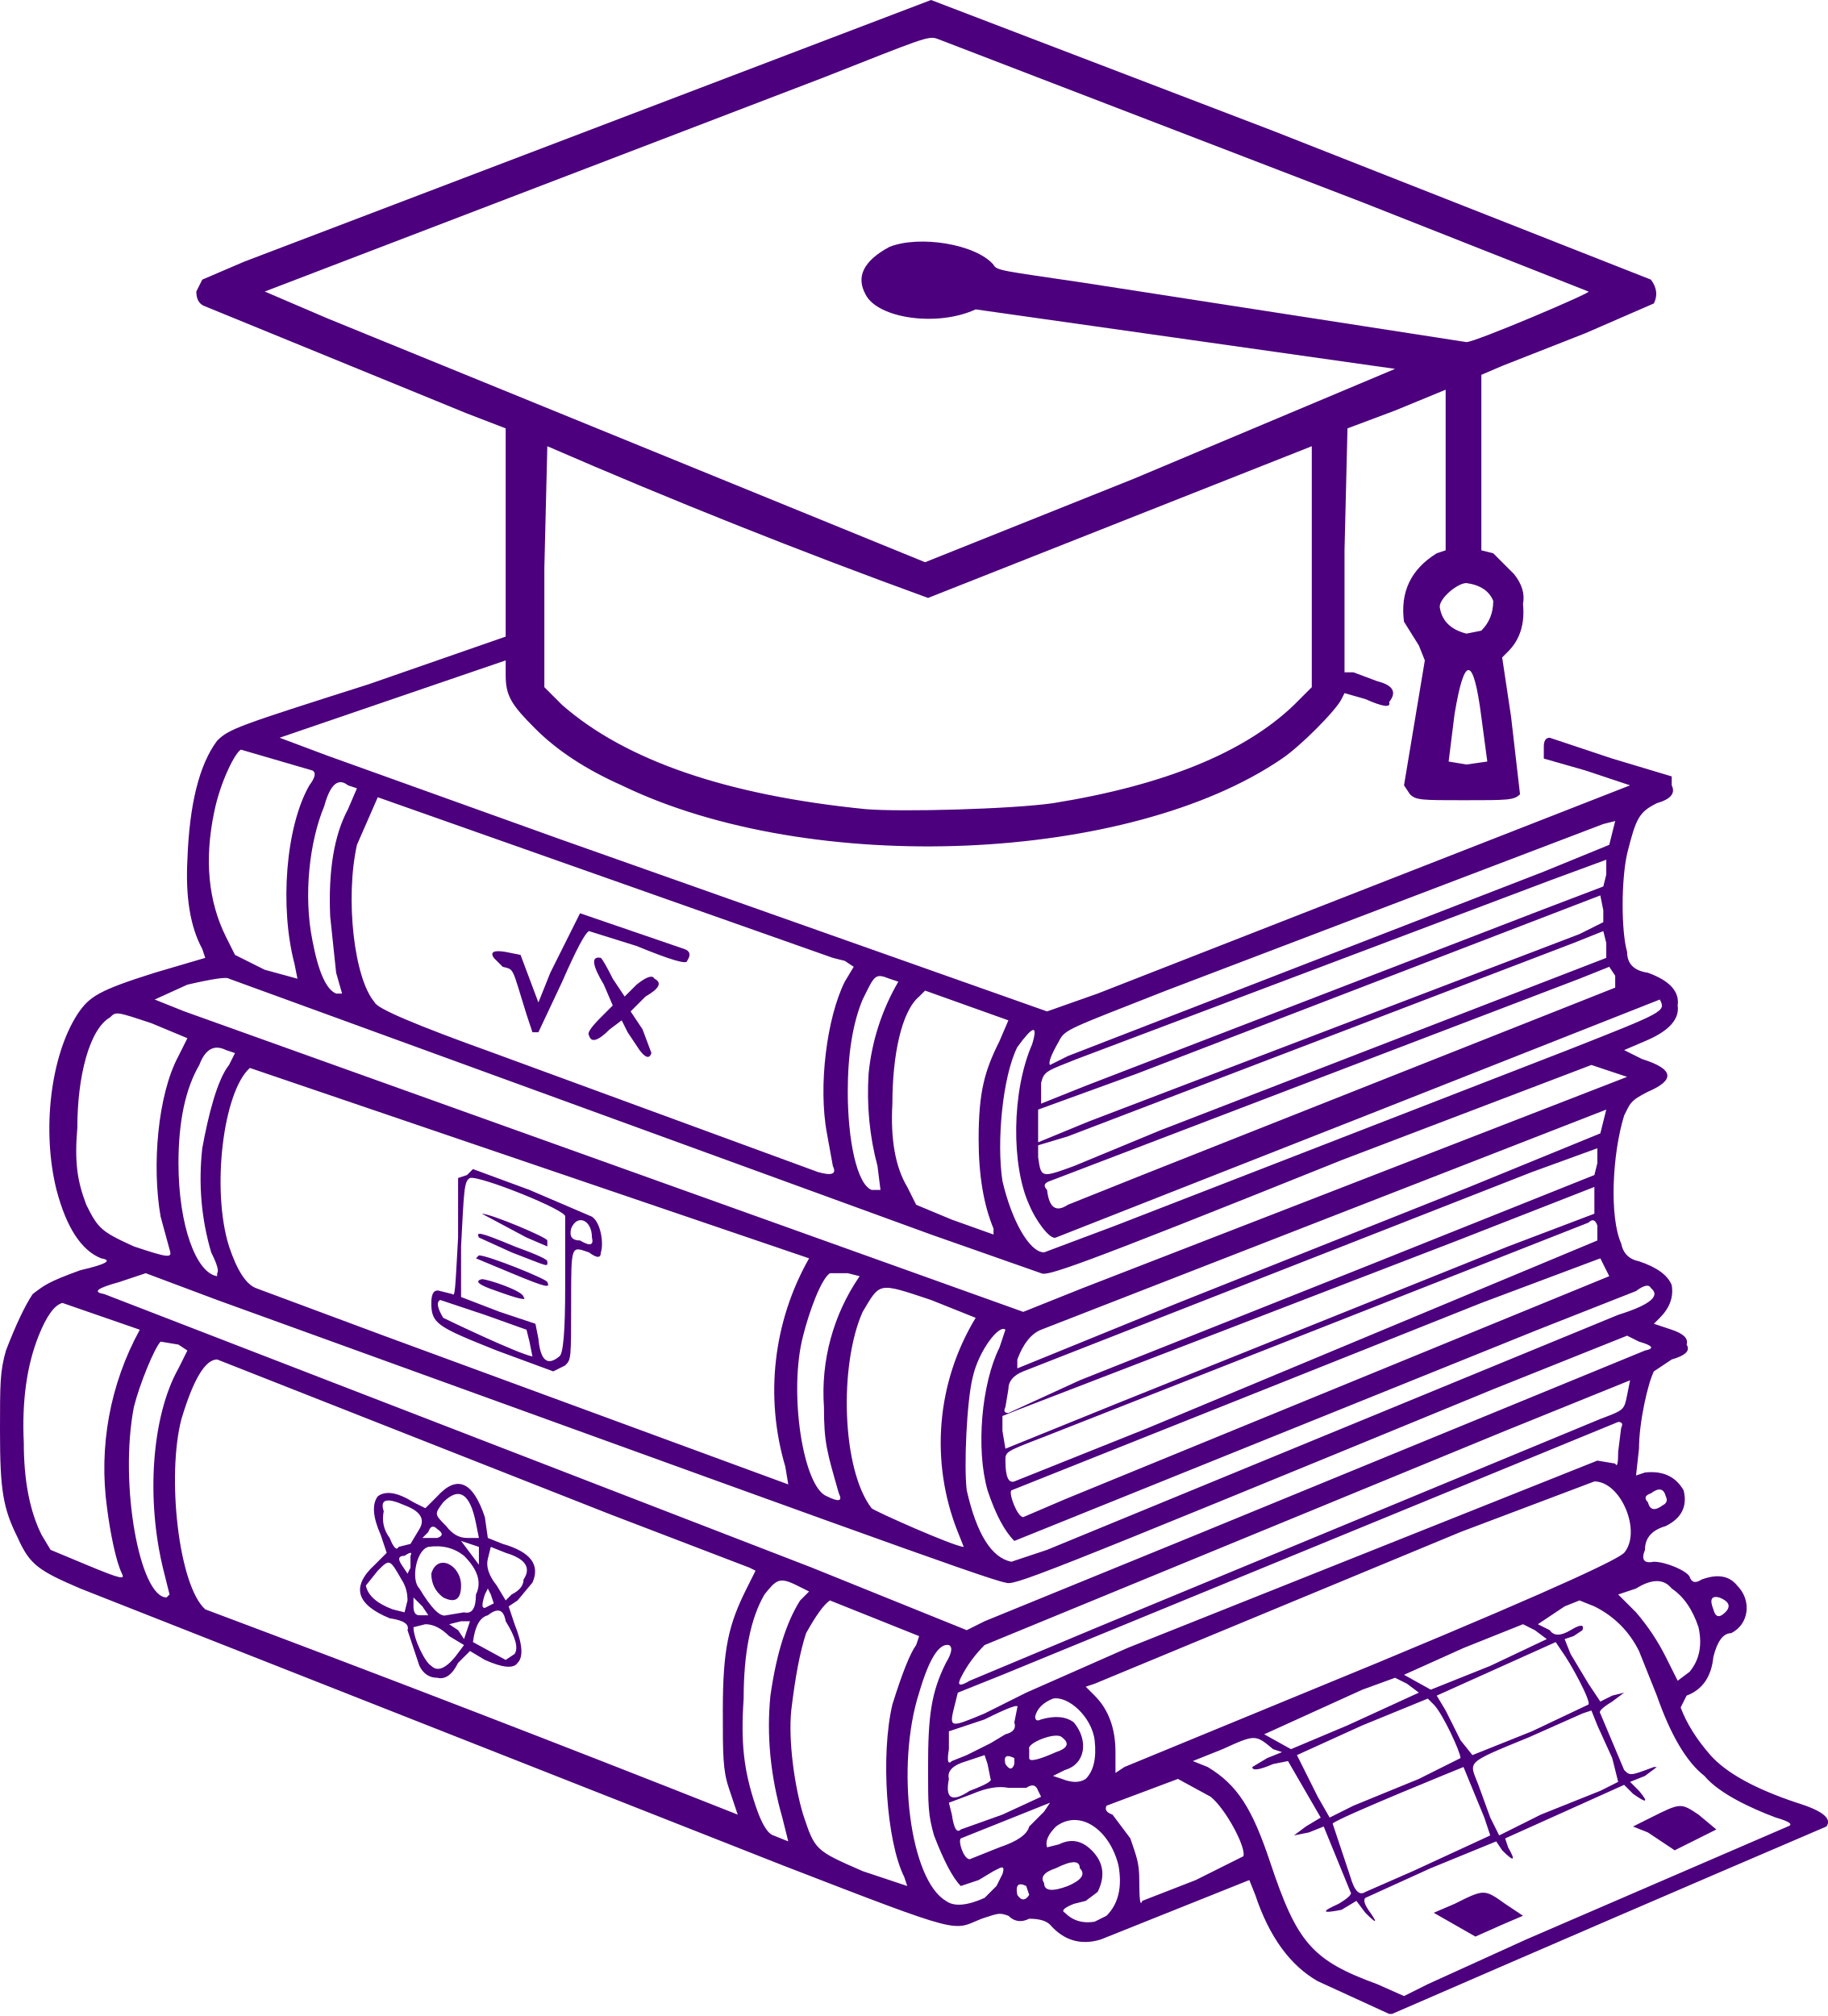
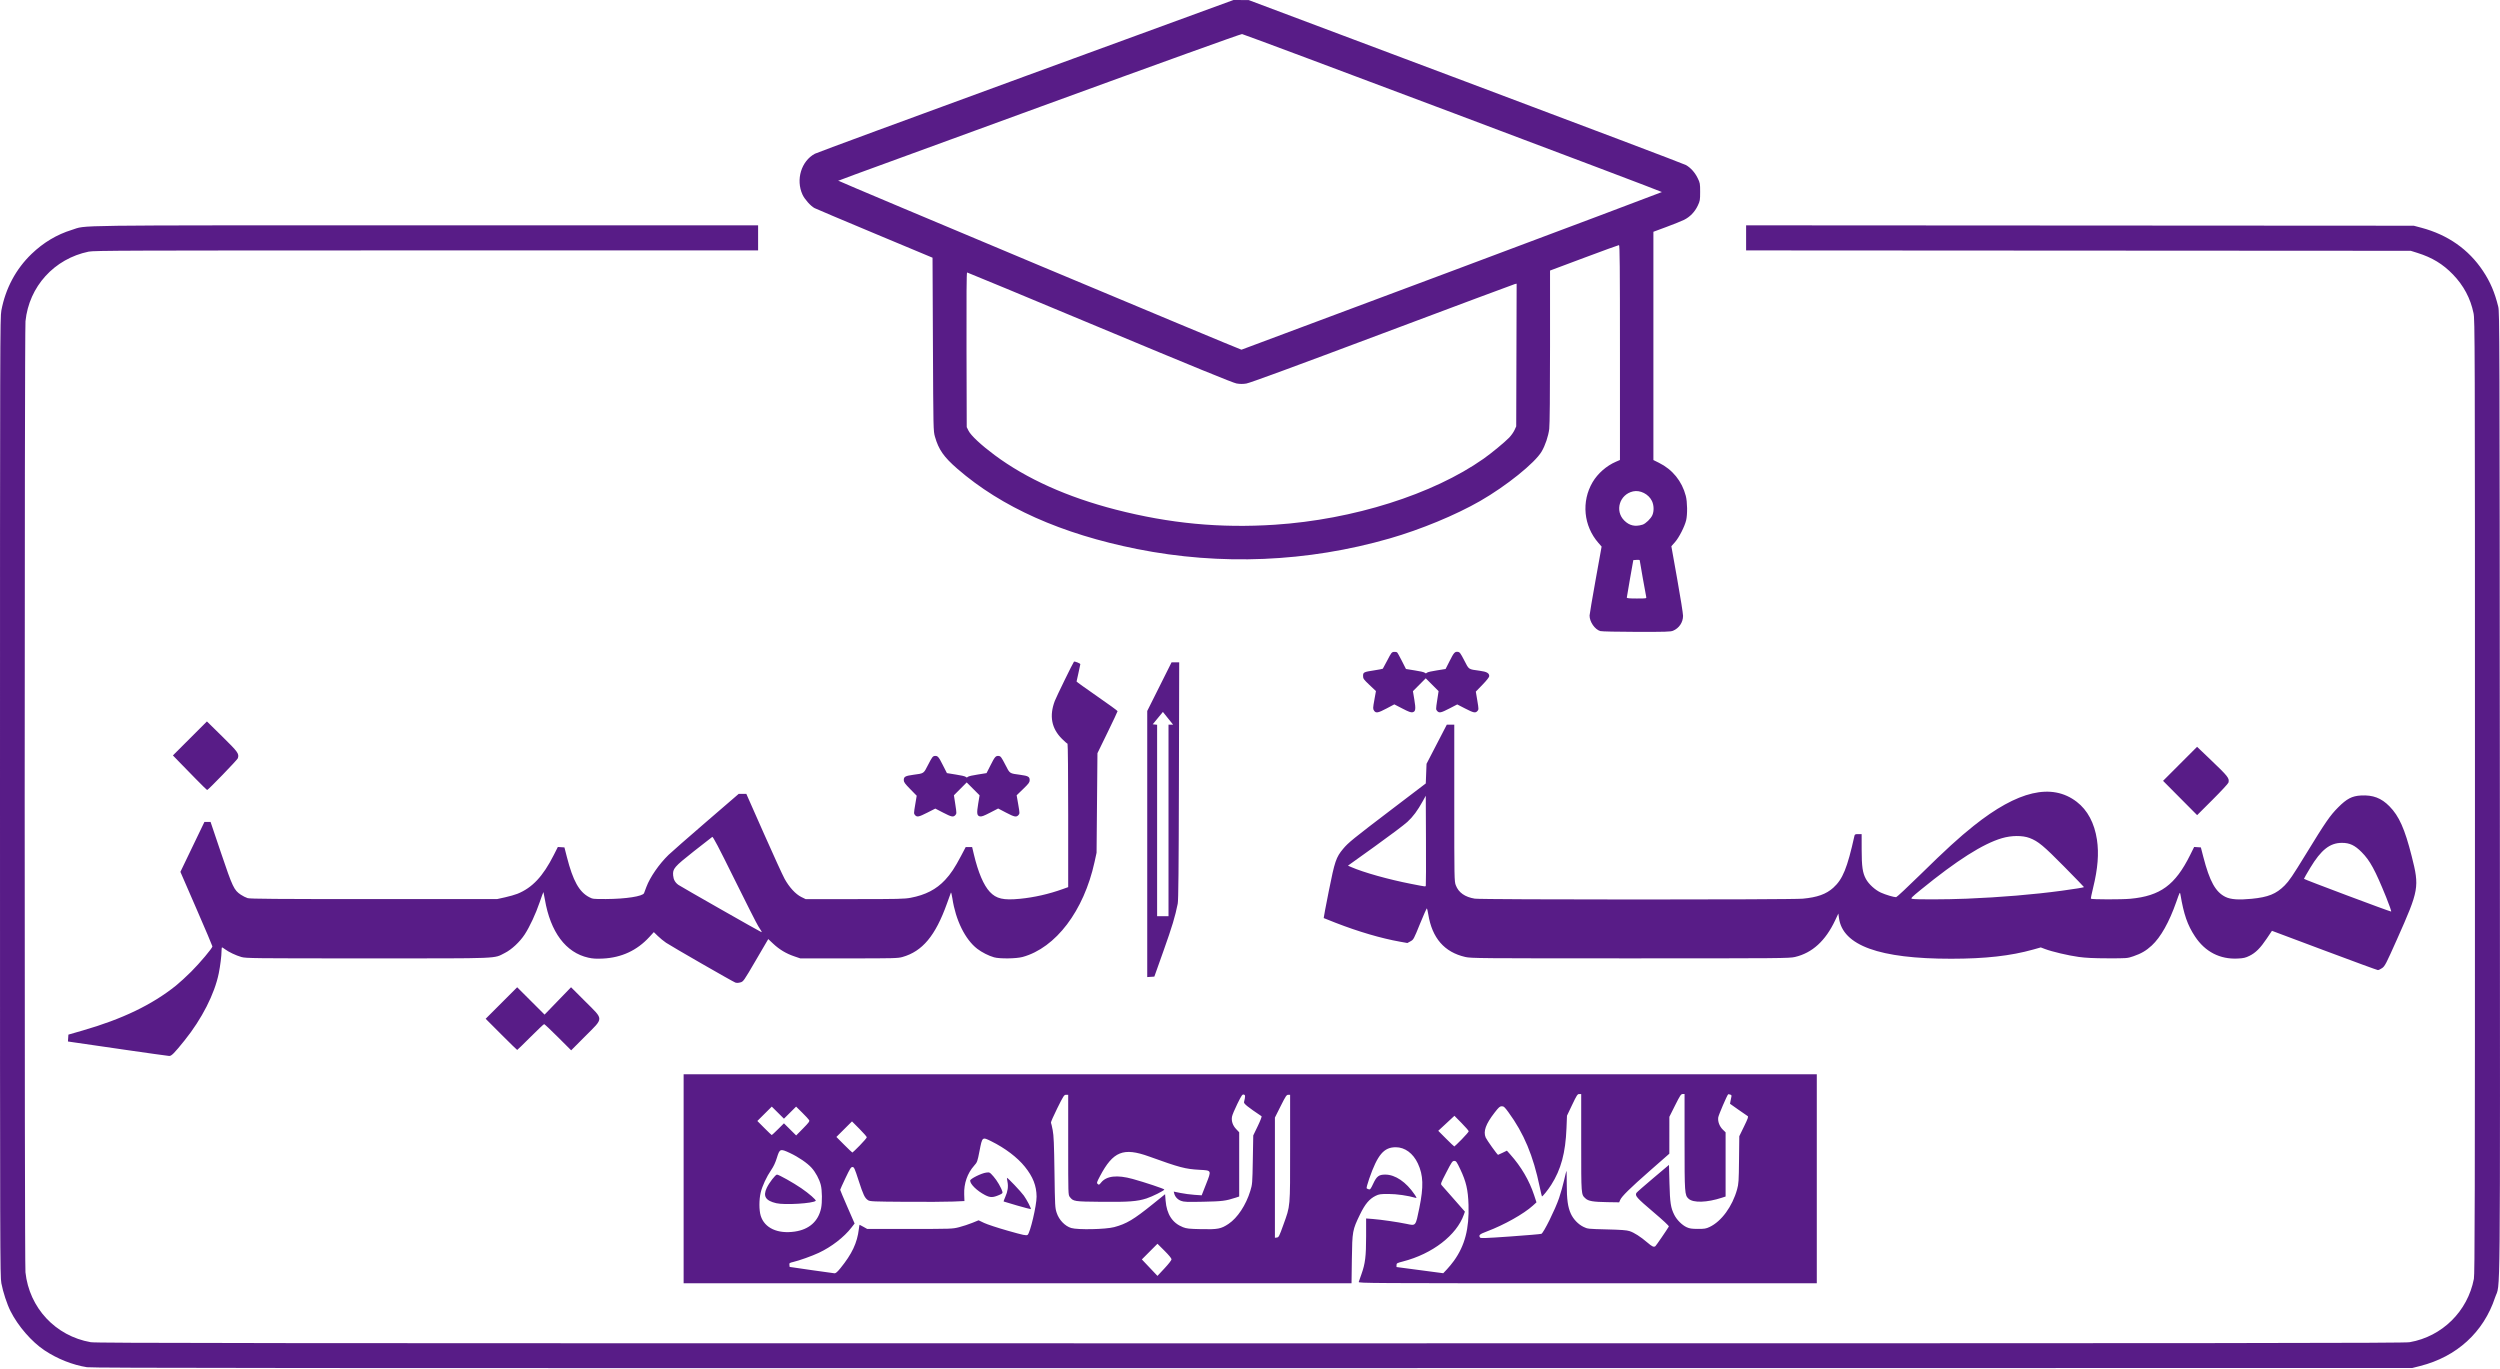
- <svg xmlns="http://www.w3.org/2000/svg" viewBox="0 0 614.3 677.7">
-   <path fill="#4c007d" d="m467 677-24-11q-14-8-21-29l-2-5-50 20q-10 3-17-5-2-2-7-2-4 2-7-1c-3-1-3-1-9 1-10 4-5 6-67-18L27 534c-14-6-17-8-21-17-5-10-6-16-6-36 0-16 0-20 2-27q5-13 9-19c4-3 5-4 16-8q13-3 7-4-10-4-15-23c-5-20-2-45 7-59 4-6 7-8 26-14l17-5-1-3q-6-11-5-30 1-28 10-40c4-4 7-5 51-19l46-16v-70l-13-5-88-36q-3-1-3-5l2-4 14-6L313 0l115 44 127 50q3 4 1 8l-23 10-28 11-7 3v59l4 1 7 7q4 5 3 10 1 10-5 16l-2 2 3 20 3 26c-2 2-4 2-19 2-14 0-16 0-18-2l-2-3 7-42-2-5-5-8q-2-15 11-23l3-1v-54l-17 7-16 6-1 41v41h3l8 3q8 2 4 7 1 3-8-1l-7-2-1 2c-2 4-14 16-20 20-51 35-158 40-222 9q-18-8-29-19c-8-8-10-11-10-18v-5l-76 26 16 6 78 28 164 58 17-6 179-70-15-5-14-4v-4q0-3 2-3l21 7 20 6v3q2 4-5 6c-6 3-7 5-10 17-2 9-2 26 0 33q0 6 7 7 11 4 10 11 1 7-11 12l-7 3 6 3q16 5 2 11c-6 3-6 4-8 8-4 13-5 34-1 43q1 5 6 6 9 3 11 8 1 6-4 11l-2 2 6 2q6 2 5 5 2 3-5 5l-6 4c-2 4-5 17-5 26l-1 9 3-1q9-1 13 6 2 8-6 12-7 2-7 8-2 5 3 4c4 0 11 3 12 5q1 3 4 1 8-3 12 2c5 5 4 13-2 16q-4 0-6 8-1 10-9 13l-2 4q3 8 10 16 8 9 29 16 13 4 10 8a28765 28765 0 0 0-146 63m45-25 88-38q3-1-4-3c-8-3-19-8-24-14q-9-7-16-27l-6-15q-5-10-15-15l-5-2-5 2-9 6 4 2q2 3 7 0t4 0l-3 2-3 1 2 5 6 10 4 6 4-2 4-1-4 3q-5 3-4 4l8 19c2 2 2 2 10-1h1l-4 3-5 2 3 3q5 6-2 1l-3-3-20 9-20 9 1 3q4 7-2 1l-2-3-22 9-22 10q-1 1 1 4 5 7-1 1l-3-4-5 3q-10 2-1-2 5-3 4-4l-9-22-5 2-5 1 4-3 5-3-11-19-5 1q-7 3-7 1l5-3 5-2-3-1c-6-5-6-5-17 0l-10 4 5 2c10 6 15 14 21 32 9 27 14 33 36 41l9 4 8-4zm-24-5-7-4 7-3c10-5 10-5 17 0l6 4-7 3-9 4zm71-27-6-4-5-2 6-3c10-5 10-5 16-1l6 5-14 7zm-188 24q6-6 4-17c-3-12-13-19-21-13q-4 4-3 7l4-1q6-3 11 2 6 6 2 14l-4 3-4 1q-5 2-3 3 4 4 10 3zm-41-6 4-4 2-4q1-3-1-2l-2 1-5 3-6 2q-4-4-9-17c-2-7-2-10-2-23 0-17 1-25 6-35q3-5 1-6-5-1-10 16c-8 25-3 63 9 70q4 3 13-1m71-6 16-8c1-3-6-16-11-20l-11-6-24 9q-1 2 2 3l6 8c2 6 3 8 3 14q0 10 1 7zm-56 5-1-3q-4-2-3 3 2 3 4 0m129-8 26-12-2-6-7-17s-42 17-44 19l6 18q2 7 5 5zm-116 5q7-3 4-6 0-4-8 0-6 2-4 5 0 4 8 1m-54 0-1-3c-6-12-8-41-4-58q5-16 8-20l1-3-30-12q-3 2-8 11-3 9-5 26c-1 10 1 25 4 35 4 12 4 12 20 19zm31-13q9-3 10-7l5-5 2-3-30 12c-1 1 1 7 3 7zm-73-10q-6-21-4-41 3-21 10-32l3-3-4-2c-6-3-7-2-11 3q-7 12-7 35c-1 15 0 24 4 36q3 9 6 10l5 2zm275-9 6-3-2-8-5-11-2-5-3 1-18 8c-22 9-20 8-17 16l4 11 3 6 14-7zm-201 8 13-6-1-2q-1-3-4-1h-6q-5-1-12 2l-8 3 1 4q1 7 3 5zm-89 0-3-9c-2-6-2-11-2-26 0-21 2-29 8-41l3-6-2-1-47-18-132-52q-6 0-12 20c-5 19-1 56 8 64a10346 10346 0 0 1 179 69m-107-50-4-12q1-3-6-4-17-7-5-18l4-4-2-6q-4-9-1-13 4-3 12 2l4 2 4-4q10-11 16 7l1 7 5 2q14 4 10 13l-5 6-3 2 2 6q4 10 1 13-2 3-11-1l-5-3-4 4q-3 6-7 5-4 0-6-4m12-3 3-4-5-3q-4-4-8-4l-4 1c0 4 4 12 6 13q3 3 8-3m20-1q2-3-3-11-1-6-6-2-4 1-5 9l11 6zm-15-11h-3l-4 1 3 2 2 3 1-3zm-14-2-2-3-3-3v3q0 3 2 3zm12-1q4 1 4-6 3-6-4-13-5-4-12-3c-4 1-6 11-3 14q6 10 9 9zm-7-5q-4-3-4-8c2-7 10-3 10 4q0 7-6 4m-14-6c-4-7-4-7-8-3l-4 5q1 5 9 8l4 1 1-4q0-4-2-7m31 8-1-3-1-2-1 2q-2 6 1 4zm10-8q4-6-6-9l-5-2-1 4q-1 4 3 9l3 5 2-2q4-2 4-5m-38-8q1-2-2 0-3 0-1 3l2 3 1-2zm23-3-3-1-3-1 3 4 3 4v-6m-23-1 3-5q3-5-5-8-9-4-7 2-1 5 2 9 2 5 3 3zm9-2q3-1 0-3-2-2-3 1l-2 2zm13-5q-3-15-11-7c-3 4-3 4 1 8q3 4 7 4h4zm317 86 14-7c0-2-6-15-9-18l-2-2-22 9-22 10 2 4 5 10 4 7 8-4zm-144 0-1-5-1-3-6 2q-7 2-6 6-2 10 7 4 8-3 7-4m32 0q4-4 3-13c-1-8-9-15-14-14q-5 2-6 6 0 2 2 1 7-2 11 1c5 6 4 14-3 16l-4 2 3 1q5 2 8 0m98-39c65-27 81-35 83-37 6-7-1-24-10-24l-45 17-123 51-3 1 3 3q7 7 7 19v7l3-2zm-122 34v-2q-4-2-3 2 2 3 3 0m-16-3 8-4 5-3q4-1 3-4l1-5q1-2-11 4l-12 4v6q-1 6 1 4zm30-1q6-2 2-5c-2-2-12 2-11 4v3q0 2 9-2m160-7 19-9c1-1-6-14-9-18l-2-3-20 9-20 9 3 5 5 10 4 5zm-62-2 24-11-4-3-4-2-11 4-33 15 9 5zm-108-11 34-15 158-63 6 1q1 2 1-4l1-8q1-2-1-2l-207 85-15 6-1 4c-2 8-2 8 10 3zm156-9 19-9-4-3-4-2-20 8-20 9 9 5zm-132-13 169-70c8-3 8-3 9-8l1-5-42 17-175 72q-5 5-8 11-2 4 3 1zm199 15q5-6 3-15-3-9-9-13-4-5-12 0l-6 2 6 6q6 7 10 15l4 8zm-237-17 71-29 151-62q5-1-2-3l-4-2-45 18c-158 65-161 66-164 65-6-1-66-23-265-95l-24-9-9 3q-11 3-5 4l238 92 52 21zm249-3q3-3-2-5-4-1-2 4 1 4 4 1m-523-6-2-8c-6-24-4-52 5-68l3-6-3-2-6-1c-2 2-7 14-9 22-5 26 2 64 11 64zm-16-7c-2-4-4-14-5-22a97 97 0 0 1 11-60l-26-9q-4 1-8 11-6 15-5 36 0 19 6 31l3 5 12 5c12 5 13 5 12 3m311-8 192-79q16-5 11-9-1-2-5 1l-33 13-176 71q-5-5-9-17c-4-14-2-36 4-48l2-6c-2-2-9 7-11 16-2 8-3 30-2 38q5 22 15 24zm-30-6a81 81 0 0 1 6-72l-15-6c-18-6-17-6-23 4-8 18-7 53 3 66 1 1 28 13 31 13zm36-11 183-75-3-6-40 15-158 63c-1 1 2 9 4 9zm201 2q2-1 1-3-1-4-5-1-3 1-1 3 1 4 5 1m-277-4c-4-14-5-17-5-29a69 69 0 0 1 12-44l-4-1h-6c-3 2-7 13-9 21-5 19 0 51 8 54q6 3 4-1m-18-9a90 90 0 0 1 8-70L84 359c-9 8-13 41-7 60q4 12 9 14l43 16 136 50zm-97-39c-20-8-22-9-22-16q0-5 3-4l4 1c1 1 1-1 2-19v-20l3-1 2-2 19 7 21 9c3 2 4 9 3 12q0 3-4 0c-6-2-6-3-6 17 0 19 0 19-2 21l-4 2zm21 2q2-1 2-23v-24c1-2-29-14-32-13-2 1-2 4-3 23v17l13 5 12 4 1 5q1 11 7 6m-21-22q-9-3-5-4c2 0 14 4 14 6q2 2-9-2m5-6-12-5 1-1c3 0 23 8 23 9 1 2 0 2-12-3m0-7-11-5c-1-2 0-2 12 3q11 4 11 5c0 2 1 2-12-3m5-5-15-8c3 0 22 8 22 9v2zm1 35-1-4-14-5-15-5q-2 1 1 6c2 1 25 12 30 13zm21-35c0-6-5-8-7-3q-1 4 3 4 5 3 4-1m187 64 151-63v-5q-1-3-3-1l-183 72c-13 5-13 5-13 8q0 8 3 7zm-11-8 132-53 29-11v-9l-46 18-148 57-5 2v5l1 6zm-12-8 98-39 75-30 1-4v-5l-22 8-171 67q-5 2-5 6l-1 6q-1 2 1 2zm33-26 98-39 44-18 1-4 1-4-190 74q-5 2-8 10v3zm-32-5 183-71-12-4-84 32c-92 37-99 39-101 38l-37-13-236-86q-1-1-14 2l-11 5 10 4 282 101zm-291-5q1-1-2-7-5-17-3-35c2-11 5-23 9-28l2-4-3-1q-6-3-9 5-7 12-7 33c0 21 6 37 13 38zm-16-8-3-11c-3-17-1-41 6-54l3-6-12-5c-12-4-12-4-14-2-7 4-11 20-11 37-1 12 0 18 3 26 4 8 5 9 16 14 12 4 13 4 12 1m318-8 152-59c33-13 33-13 31-17a88199 88199 0 0 1-203 80c-2 1-7-6-9-11-6-13-6-38 1-54q3-10-5 1c-5 10-7 32-5 45 3 13 9 24 14 24zm-41 1q-5-12-5-30c0-16 2-23 7-33l3-7-14-5-14-5-2 2c-6 5-9 20-9 36q-1 18 5 28l3 6 12 5 14 5zm50-18 159-63v-4l-2-3-10 4-178 68q-3 1-1 3 1 9 7 5zm-88 5-1-8q-4-15-3-31a76 76 0 0 1 10-31l-3-1c-5-2-5-1-9 7q-5 12-5 31c0 16 3 31 8 33zm94-20 150-58v-5l-1-4-10 4-170 65-10 3v4c1 7 1 7 12 3zm-110 12-2-11c-3-16 0-39 6-51l3-5-3-2-4-1-153-54-7 16c-4 18-1 45 6 53q1 3 40 17l109 40q7 2 5-2m-65-39-4-6-2-4-4 3q-6 6-7 2-1-1 4-6l4-4-3-7q-6-10-1-9 1 1 4 7l4 6 4-4q5-4 6-2 4 2-3 6l-5 5 4 6 3 8q-1 3-4-1m-36-6-2-6c-5-16-4-15-8-16l-3-3q-2-3 4-2l5 1 3 8 3 8 4-10 10-20 35 12q3 1 1 4 0 2-17-5l-16-5q-2 1-9 17l-8 17zm187 30 165-63 8-4v-4l-1-5-156 60-33 12v11zm-1-12 153-59 21-8 1-4v-5l-19 7-159 60c-10 4-11 4-12 8v7zm-6-10 160-62 22-9 1-4 1-4-4 1-147 56c-33 13-34 13-36 17q-4 7-3 8zm-246-28-2-19q-1-23 6-36l3-7-3-1q-5-4-8 7c-5 12-7 30-4 45q3 16 8 18h2zm-14-3c-5-19-3-46 5-60q3-4 1-5l-24-7c-2 1-7 11-9 21q-5 24 4 42l3 6 10 5 11 3zm255-54q56-9 81-33l6-6v-81l-129 51a2245 2245 0 0 1-128-51l-1 41v40l6 6q32 28 102 35c12 1 49 0 63-2m146-14-2-15q-4-31-9-1l-2 16 6 1zm-2-44q4-4 4-10-2-5-9-6c-3 0-9 5-9 8q1 7 9 9zm-117-51 88-37-141-20c-13 6-33 3-37-5q-5-9 8-16c10-4 29-1 35 6 1 2 3 2 30 6l129 20c3 0 43-17 41-17l-76-30-143-55c-3-1-5 0-38 13L89 98l21 9 201 82z" />
+ <svg xmlns="http://www.w3.org/2000/svg" version="1.1" id="svg1" width="1052.622" height="576.059" viewBox="0 0 1052.622 576.059">
+   <defs id="defs1" />
+   <g id="g1" transform="translate(-214.638,-320.8325)">
+     <path style="fill:#581c87;fill-opacity:1" d="m 251.278,896.501 c -6.08,-0.962 -12.462,-3.497 -17.893,-7.105 -5.409,-3.594 -11.146,-10.205 -14.312,-16.493 -1.494,-2.967 -3.161,-8.04 -3.861,-11.751 -0.548,-2.903 -0.574,-12.159 -0.574,-204.8 0,-192.641 0.026,-201.897 0.574,-204.8 1.754,-9.297 6.131,-17.482 12.739,-23.824 4.989,-4.788 10.625,-8.151 16.927,-10.1 6.692,-2.069 -5.184,-1.916 148.842,-1.916 h 140.118 v 5.28 5.28 H 394.144 c -126.441,0 -139.927,0.048 -142.16,0.509 -14.501,2.991 -25.115,14.667 -26.614,29.277 -0.441,4.296 -0.456,396.313 -0.015,400.454 1.596,15 12.661,26.857 27.484,29.451 2.349,0.411 62.968,0.469 488.198,0.469 425.401,0 485.848,-0.058 488.198,-0.47 13.666,-2.393 24.414,-13.001 27.032,-26.678 0.383,-2.001 0.449,-32.024 0.445,-203.04 0,-194.688 -0.022,-200.778 -0.602,-203.572 -1.294,-6.239 -4.136,-11.583 -8.651,-16.266 -4.239,-4.397 -8.763,-7.145 -14.972,-9.092 l -2.811,-0.882 -139.92,-0.083 -139.92,-0.083 v -5.28 -5.28 l 140.56,0.083 140.56,0.083 3.243,0.865 c 11.096,2.961 19.853,9.102 25.871,18.141 3.099,4.654 4.976,9.055 6.466,15.153 0.539,2.205 0.572,12.34 0.665,204.879 0.109,225.173 0.3,205.243 -2.03,212.269 -4.837,14.588 -16.105,24.89 -31.495,28.795 l -3.36,0.852 -488.16,0.051 c -407.626,0.043 -488.609,-0.02 -490.88,-0.379 z m 251.2,-79.348 v -44 h 238.56 238.56 v 44 44 h -96.517 c -91.772,0 -96.509,-0.027 -96.348,-0.56 0.093,-0.308 0.607,-1.784 1.142,-3.28 1.591,-4.449 1.964,-7.474 1.964,-15.926 v -7.522 l 2.8,0.218 c 3.559,0.277 10.609,1.301 14.256,2.071 3.942,0.832 3.768,1.049 5.348,-6.681 1.848,-9.041 1.69,-13.832 -0.618,-18.764 -2.006,-4.287 -5.459,-6.828 -9.286,-6.833 -5.025,-0.01 -7.675,3.129 -11.197,13.25 -0.73,2.097 -1.214,3.917 -1.075,4.044 0.138,0.127 0.545,0.32 0.904,0.427 0.563,0.169 0.819,-0.159 1.855,-2.378 1.463,-3.132 2.381,-3.824 5.08,-3.825 4.201,0 8.807,3.125 12.361,8.395 0.85,1.26 0.948,1.55 0.48,1.413 -3.328,-0.972 -8.043,-1.65 -11.469,-1.65 -3.428,0 -4.012,0.084 -5.44,0.785 -2.631,1.29 -4.445,3.451 -6.562,7.818 -3.188,6.575 -3.273,7.041 -3.437,18.837 l -0.141,10.16 H 643.088 502.478 Z m 205.434,33.914 c 0.004,-0.395 -1.149,-1.797 -2.959,-3.6 l -2.966,-2.954 -3.287,3.298 -3.287,3.299 3.286,3.468 3.286,3.468 2.96,-3.167 c 1.685,-1.803 2.963,-3.445 2.967,-3.813 z m -139.434,3.766 c 4.893,-6.03 7.08,-10.668 7.774,-16.48 0.121,-1.012 0.257,-1.84 0.302,-1.84 0.046,0 0.785,0.396 1.643,0.88 l 1.56,0.88 h 17.92 c 17.6,0 17.971,-0.013 20.785,-0.729 1.576,-0.401 4.066,-1.219 5.534,-1.818 l 2.669,-1.088 2.358,1.12 c 1.297,0.616 5.791,2.092 9.986,3.28 6.644,1.882 7.713,2.106 8.288,1.74 1.053,-0.67 3.829,-12.454 3.794,-16.105 -0.044,-4.589 -1.511,-8.334 -4.932,-12.586 -3.162,-3.931 -8.317,-7.839 -14.154,-10.73 -3.81,-1.888 -3.77,-1.921 -4.928,4.024 -0.894,4.591 -0.961,4.774 -2.283,6.263 -2.865,3.227 -4.345,7.51 -4.18,12.088 l 0.101,2.802 -4.8,0.213 c -2.64,0.117 -11.575,0.166 -19.855,0.109 -13.868,-0.095 -15.124,-0.149 -15.935,-0.681 -1.377,-0.903 -2.003,-2.209 -3.973,-8.293 -1.671,-5.16 -1.903,-5.671 -2.573,-5.68 -0.636,-0.01 -1.039,0.627 -2.96,4.665 -1.223,2.571 -2.223,4.794 -2.223,4.94 0,0.146 1.367,3.395 3.037,7.22 l 3.037,6.955 -1.31,1.698 c -3.135,4.063 -8.445,8.166 -13.807,10.668 -2.914,1.359 -8.107,3.215 -10.735,3.836 -1.561,0.369 -1.69,0.469 -1.6,1.24 l 0.098,0.839 9.12,1.329 c 5.016,0.731 9.428,1.345 9.804,1.365 0.48,0.025 1.206,-0.608 2.436,-2.124 z m 74.48,-26.398 c -3.08,-0.878 -5.657,-1.649 -5.727,-1.712 -0.07,-0.064 0.243,-0.947 0.695,-1.963 1.027,-2.31 1.31,-4.268 0.913,-6.326 -0.17,-0.88 -0.274,-1.634 -0.231,-1.677 0.208,-0.208 5.886,5.763 7.109,7.476 1.315,1.842 3.202,5.483 2.954,5.7 -0.062,0.054 -2.633,-0.62 -5.713,-1.498 z m -13.6,-4.444 c -3.353,-1.749 -6.24,-4.558 -6.24,-6.071 0,-0.749 4.705,-3.098 6.743,-3.366 1.456,-0.192 1.47,-0.184 3.084,1.627 1.48,1.661 3.286,4.759 3.76,6.449 0.16,0.571 -0.055,0.782 -1.371,1.349 -2.668,1.148 -3.794,1.15 -5.975,0.012 z m 197.466,27.687 c 4.595,-6.39 6.452,-13.518 6.131,-23.541 -0.203,-6.365 -0.993,-9.776 -3.473,-14.997 -1.507,-3.174 -1.746,-3.506 -2.522,-3.506 -0.781,0 -1.076,0.425 -3.344,4.824 -2.485,4.821 -2.486,4.824 -1.867,5.52 0.341,0.383 2.66,3.018 5.154,5.856 l 4.534,5.16 -0.446,1.263 c -3.054,8.657 -13.249,16.507 -25.574,19.694 -2.587,0.669 -2.78,0.776 -2.78,1.542 v 0.823 l 9.84,1.303 9.84,1.303 1.55,-1.643 c 0.853,-0.904 2.183,-2.523 2.956,-3.599 z m 84.802,-6.13 c 0.277,-0.187 4.741,-6.705 5.678,-8.291 0.139,-0.236 -2.349,-2.558 -6.672,-6.226 -6.865,-5.824 -7.69,-6.762 -6.975,-7.927 0.172,-0.281 3.325,-3.049 7.007,-6.151 l 6.694,-5.64 0.203,7.72 c 0.218,8.283 0.537,10.36 2.055,13.354 1.058,2.087 3.265,4.286 5.188,5.168 1.225,0.562 2.126,0.697 4.715,0.706 2.797,0.01 3.422,-0.093 4.96,-0.821 4.976,-2.355 9.565,-8.63 11.557,-15.807 0.65,-2.341 0.72,-3.41 0.819,-12.48 l 0.109,-9.92 1.998,-4.102 c 1.667,-3.422 1.918,-4.148 1.518,-4.378 -0.264,-0.152 -2.041,-1.38 -3.95,-2.729 l -3.47,-2.453 0.212,-1.169 c 0.116,-0.643 0.284,-1.473 0.374,-1.845 0.121,-0.507 -0.021,-0.724 -0.568,-0.867 -0.401,-0.105 -0.759,-0.161 -0.795,-0.123 -0.52,0.533 -4.046,8.749 -4.183,9.747 -0.243,1.773 0.526,3.791 1.984,5.204 l 1.116,1.082 v 13.511 13.511 l -1.52,0.498 c -6.336,2.076 -12.115,2.25 -14.086,0.423 -1.618,-1.5 -1.674,-2.3 -1.674,-23.968 v -20.102 h -0.798 c -0.708,0 -1.068,0.539 -3.2,4.796 l -2.402,4.796 -0.006,7.764 -0.006,7.764 -8.023,7.04 c -8.566,7.516 -12.069,10.96 -12.701,12.489 l -0.393,0.951 -5.035,-0.079 c -5.971,-0.094 -7.928,-0.43 -9.162,-1.574 -1.832,-1.698 -1.793,-1.193 -1.793,-23.456 v -20.49 h -0.823 c -0.744,0 -1.031,0.438 -2.993,4.56 l -2.17,4.56 -0.211,5.287 c -0.413,10.357 -2.304,17.367 -6.435,23.849 -1.369,2.148 -3.701,5.038 -3.902,4.837 -0.073,-0.073 -0.484,-1.827 -0.914,-3.898 -2.752,-13.273 -6.669,-22.627 -13.225,-31.584 -1.564,-2.136 -1.937,-2.469 -2.767,-2.463 -0.822,0.01 -1.258,0.392 -3.04,2.695 -3.728,4.817 -4.822,7.873 -3.743,10.456 0.425,1.016 4.914,7.302 5.215,7.302 0.063,0 0.926,-0.396 1.918,-0.88 l 1.804,-0.88 1.428,1.6 c 4.596,5.151 7.996,10.956 10.026,17.12 l 1.001,3.04 -1.531,1.392 c -3.805,3.461 -12.056,8.099 -19.231,10.81 -3.237,1.223 -3.66,1.593 -3.006,2.624 0.224,0.353 2.425,0.275 12.715,-0.45 6.845,-0.482 12.746,-0.986 13.113,-1.119 0.917,-0.333 5.814,-10.225 7.459,-15.066 0.697,-2.051 1.649,-5.435 2.117,-7.52 0.468,-2.085 0.91,-3.851 0.983,-3.925 0.073,-0.073 0.133,2.47 0.133,5.652 0,6.396 0.448,9.626 1.722,12.408 1.057,2.31 3.095,4.437 5.273,5.507 1.785,0.877 1.895,0.889 9.805,1.082 6.079,0.148 8.39,0.32 9.624,0.716 1.935,0.62 4.647,2.356 7.496,4.798 2.033,1.743 2.682,2.043 3.388,1.566 z m -156.636,-8.984 c 2.986,-8.332 2.848,-6.762 2.848,-32.358 v -22.413 h -0.798 c -0.708,0 -1.068,0.539 -3.2,4.796 l -2.402,4.796 v 25.305 25.305 l 0.839,-0.101 c 0.776,-0.094 0.98,-0.495 2.713,-5.33 z m -205.737,2.828 c 6.076,-0.879 9.939,-4.306 11.108,-9.854 0.513,-2.437 0.443,-7.599 -0.133,-9.811 -0.638,-2.45 -2.178,-5.308 -3.878,-7.199 -1.802,-2.004 -5.535,-4.551 -9.144,-6.238 -4.044,-1.891 -4.283,-1.802 -5.459,2.03 -0.613,1.998 -1.39,3.663 -2.38,5.1 -1.938,2.812 -3.792,6.794 -4.438,9.528 -0.725,3.068 -0.714,7.487 0.023,9.827 1.616,5.125 7.093,7.659 14.301,6.617 z m -7.735,-11.943 c -4.538,-1.057 -5.704,-2.918 -4.042,-6.456 1.03,-2.191 3.657,-5.6 4.316,-5.6 0.74,0 6.903,3.46 10.256,5.758 3.23,2.214 6.365,4.955 6.044,5.286 -1.065,1.1 -13.052,1.831 -16.575,1.011 z m 142.24,10.064 c 5.226,-1.408 8.18,-3.167 16.284,-9.701 l 5.156,-4.158 0.212,2.67 c 0.458,5.773 2.861,9.462 7.308,11.218 1.529,0.604 2.546,0.712 7.736,0.823 6.958,0.149 8.303,-0.111 11.456,-2.217 3.78,-2.524 7.344,-7.924 9.171,-13.894 0.854,-2.791 0.88,-3.109 1.056,-13.1 l 0.181,-10.24 1.899,-3.945 c 1.146,-2.379 1.772,-4.03 1.578,-4.16 -5.783,-3.876 -7.522,-5.275 -7.366,-5.924 0.614,-2.564 0.6,-2.998 -0.104,-3.182 -0.611,-0.16 -0.913,0.277 -2.715,3.931 -1.115,2.261 -2.124,4.681 -2.242,5.379 -0.314,1.856 0.309,3.705 1.762,5.232 l 1.268,1.333 v 13.522 13.522 l -1.52,0.498 c -4.149,1.358 -5.625,1.543 -13.619,1.705 -6.94,0.141 -8.118,0.093 -9.356,-0.38 -1.461,-0.558 -2.512,-1.693 -2.863,-3.093 l -0.201,-0.802 2.82,0.578 c 1.551,0.318 4.198,0.672 5.882,0.786 l 3.062,0.208 1.85,-4.704 c 2.327,-5.916 2.398,-5.763 -2.801,-6.042 -5.921,-0.317 -8.323,-0.952 -21.173,-5.595 -10.86,-3.924 -15.172,-2.194 -20.713,8.309 -1.363,2.583 -1.428,2.813 -0.926,3.267 0.491,0.444 0.617,0.392 1.394,-0.583 2.272,-2.848 6.754,-3.361 13.364,-1.532 5.063,1.401 13.28,4.146 13.28,4.436 0,0.438 -5.087,2.983 -7.52,3.761 -3.957,1.267 -7.514,1.531 -19.04,1.417 -11.526,-0.114 -11.747,-0.149 -13.252,-2.062 -0.662,-0.842 -0.668,-1.037 -0.668,-21.926 v -21.077 h -0.887 c -0.83,0 -1.069,0.366 -3.729,5.712 -1.563,3.141 -2.752,5.856 -2.643,6.034 0.11,0.177 0.442,1.603 0.739,3.168 0.434,2.288 0.581,5.766 0.748,17.726 0.2,14.353 0.234,14.958 0.94,17.096 0.978,2.96 3.479,5.56 6.112,6.356 2.738,0.827 14.527,0.585 18.08,-0.372 z m -107.099,-34.396 c 1.616,-1.648 2.939,-3.194 2.939,-3.434 0,-0.241 -1.401,-1.844 -3.114,-3.563 l -3.114,-3.126 -3.286,3.275 -3.286,3.275 3.274,3.286 c 1.801,1.807 3.358,3.286 3.461,3.286 0.103,0 1.509,-1.349 3.126,-2.997 z m 253.44,-2.56 c 1.616,-1.648 2.939,-3.182 2.939,-3.408 0,-0.226 -1.353,-1.784 -3.006,-3.461 l -3.006,-3.05 -3.407,3.159 -3.407,3.159 3.287,3.299 c 1.808,1.814 3.371,3.299 3.474,3.299 0.103,0 1.509,-1.349 3.126,-2.997 z m -287.868,-4.276 2.487,-2.473 2.57,2.553 2.57,2.553 2.893,-2.938 c 2.427,-2.464 2.841,-3.031 2.572,-3.52 -0.177,-0.32 -1.483,-1.731 -2.903,-3.135 l -2.582,-2.553 -2.56,2.545 -2.56,2.545 -2.561,-2.546 -2.561,-2.546 -3.04,3.027 -3.04,3.027 2.954,2.966 c 1.625,1.631 3.025,2.966 3.113,2.966 0.088,0 1.278,-1.113 2.646,-2.473 z m -276.713,-33.699 c -10.736,-1.552 -20.139,-2.915 -20.897,-3.028 l -1.377,-0.205 0.097,-1.445 0.097,-1.445 5.994,-1.729 c 16.711,-4.82 29.213,-10.835 39.286,-18.902 1.496,-1.198 4.38,-3.838 6.408,-5.867 3.702,-3.702 8.952,-9.944 8.952,-10.643 0,-0.206 -3.033,-7.352 -6.741,-15.881 l -6.741,-15.507 5.056,-10.509 5.056,-10.508 h 1.296 1.296 l 4.435,13.131 c 4.848,14.354 5.427,15.574 8.301,17.505 0.848,0.57 2.14,1.218 2.872,1.44 1.048,0.319 12.316,0.404 53.17,0.404 h 51.84 l 3.36,-0.741 c 1.848,-0.408 4.192,-1.077 5.209,-1.486 6.263,-2.525 10.77,-7.329 15.323,-16.336 l 1.707,-3.377 1.386,0.09 1.386,0.09 1.067,4.16 c 2.534,9.877 5.111,14.526 9.28,16.748 1.564,0.833 1.728,0.852 7.2,0.829 8.294,-0.034 15.478,-1.152 15.981,-2.487 0.143,-0.379 0.583,-1.554 0.979,-2.61 1.539,-4.112 5.344,-9.615 9.331,-13.495 1.116,-1.086 8.221,-7.312 15.789,-13.835 l 13.76,-11.86 h 1.6 1.6 l 7.325,16.558 c 4.029,9.107 7.989,17.764 8.8,19.239 1.931,3.509 4.646,6.462 7.008,7.622 l 1.828,0.898 h 20.64 c 18.273,0 20.977,-0.064 23.582,-0.557 6.255,-1.184 10.789,-3.529 14.507,-7.504 2.377,-2.541 4.117,-5.164 6.745,-10.166 l 1.94,-3.693 h 1.35 1.35 l 0.742,3.12 c 1.801,7.572 4.104,12.979 6.711,15.756 2.737,2.915 5.688,3.592 12.695,2.911 5.952,-0.578 12.142,-1.983 17.978,-4.079 l 2.32,-0.833 v -30.197 c 0,-17.037 -0.122,-30.197 -0.28,-30.197 -0.154,0 -1.198,-0.909 -2.32,-2.021 -4.426,-4.384 -5.428,-9.649 -3.04,-15.98 0.628,-1.665 7.684,-16.113 8.074,-16.531 0.236,-0.254 2.686,0.718 2.68,1.063 -0.003,0.192 -0.361,1.861 -0.794,3.709 -0.434,1.848 -0.791,3.46 -0.794,3.581 -0.003,0.122 3.882,2.913 8.634,6.202 4.752,3.289 8.64,6.116 8.64,6.281 0,0.165 -1.908,4.214 -4.24,8.998 l -4.24,8.698 -0.185,20.96 -0.185,20.96 -0.86,3.93 c -4.494,20.531 -16.311,36.116 -30.291,39.953 -2.645,0.726 -9.633,0.812 -12,0.148 -2.265,-0.635 -5.162,-2.103 -7.102,-3.599 -5.072,-3.912 -9.079,-12.047 -10.46,-21.232 -0.238,-1.584 -0.518,-2.664 -0.622,-2.4 -0.104,0.264 -0.86,2.352 -1.679,4.64 -4.845,13.527 -10.297,20.066 -18.725,22.458 -1.888,0.536 -3.694,0.582 -22.532,0.582 h -20.48 l -2.56,-0.872 c -3.387,-1.153 -6.218,-2.849 -8.807,-5.274 l -2.12,-1.986 -5.231,8.948 c -5.176,8.854 -5.244,8.952 -6.536,9.303 -0.849,0.231 -1.585,0.25 -2.106,0.055 -1.125,-0.421 -26.97,-15.281 -29.17,-16.771 -0.995,-0.674 -2.558,-1.955 -3.472,-2.845 l -1.662,-1.619 -1.899,2.072 c -5.16,5.631 -11.719,8.678 -19.501,9.058 -2.85,0.139 -4.271,0.055 -6.161,-0.366 -9.505,-2.115 -15.967,-10.759 -18.314,-24.503 -0.286,-1.672 -0.56,-3.082 -0.609,-3.132 -0.049,-0.051 -0.765,1.893 -1.591,4.32 -1.65,4.848 -4.192,10.31 -6.298,13.532 -2.044,3.127 -5.503,6.361 -8.31,7.768 -4.976,2.494 -0.427,2.312 -57.733,2.312 -48.562,0 -51.306,-0.03 -53.254,-0.583 -2.272,-0.645 -5.41,-2.139 -6.936,-3.302 -0.545,-0.415 -1.085,-0.755 -1.2,-0.755 -0.115,0 -0.21,0.688 -0.21,1.528 0,1.948 -0.535,6.263 -1.159,9.352 -1.762,8.722 -7.126,19.253 -14.423,28.32 -4.366,5.425 -5.492,6.564 -6.448,6.526 -0.468,-0.019 -9.634,-1.304 -20.37,-2.857 z m 269.717,-49.669 c -0.132,-0.22 -0.745,-1.192 -1.362,-2.16 -0.617,-0.968 -5.126,-9.867 -10.02,-19.775 -6.659,-13.481 -9.005,-17.951 -9.321,-17.76 -0.232,0.14 -3.724,2.867 -7.759,6.059 -8.314,6.577 -8.947,7.317 -8.71,10.182 0.143,1.726 0.866,3.005 2.246,3.972 1.123,0.786 34.625,19.856 34.907,19.87 0.142,0.01 0.151,-0.168 0.018,-0.388 z m -109.558,43.439 -6.555,-6.561 6.637,-6.637 6.637,-6.637 5.767,5.758 5.767,5.758 5.573,-5.76 5.573,-5.76 5.941,5.937 c 7.948,7.943 7.946,6.736 0.026,14.685 l -5.915,5.937 -5.529,-5.52 c -3.041,-3.036 -5.673,-5.52 -5.849,-5.52 -0.176,0 -2.765,2.448 -5.753,5.44 -2.988,2.992 -5.508,5.44 -5.599,5.44 -0.091,0 -3.116,-2.953 -6.722,-6.561 z m 272.001,-80.143 v -56.02 l 5.121,-10.238 5.121,-10.238 h 1.609 1.609 l -0.116,49.84 c -0.087,37.121 -0.214,50.33 -0.501,51.76 -1.093,5.455 -2.344,9.614 -5.923,19.68 l -3.925,11.04 -1.497,0.097 -1.497,0.098 z m 8.96,-9.936 v -40.32 h 0.967 0.967 l -2.147,-2.683 -2.148,-2.683 -2.143,2.603 -2.143,2.603 0.924,0.1 0.924,0.1 v 40.3 40.3 h 2.4 2.4 z m 486.622,54.734 -22.018,-8.258 -2.18,3.249 c -2.701,4.025 -4.683,6.008 -7.289,7.291 -1.694,0.834 -2.49,1.016 -4.975,1.139 -7.478,0.368 -13.7,-2.853 -17.956,-9.296 -3.179,-4.812 -4.719,-9.247 -6.131,-17.659 -0.21,-1.25 -0.251,-1.178 -1.755,3.12 -2.976,8.504 -6.544,14.85 -10.31,18.337 -2.362,2.187 -4.462,3.415 -7.766,4.542 -2.532,0.864 -2.651,0.873 -10.72,0.857 -5.952,-0.012 -9.286,-0.171 -12.32,-0.584 -4.328,-0.59 -11.227,-2.216 -14.205,-3.349 l -1.725,-0.656 -3.258,0.915 c -9.436,2.65 -20.099,3.843 -34.418,3.853 -30.313,0.021 -45.731,-5.566 -47.301,-17.141 l -0.257,-1.894 -1.338,2.843 c -4.072,8.655 -9.648,13.745 -16.927,15.452 -2.371,0.556 -5.734,0.585 -69.372,0.585 -63.707,0 -67.001,-0.028 -69.44,-0.587 -8.814,-2.02 -13.967,-7.95 -15.586,-17.937 -0.203,-1.252 -0.458,-2.385 -0.567,-2.516 -0.109,-0.132 -1.415,2.771 -2.903,6.449 -2.641,6.531 -2.735,6.705 -4.016,7.406 l -1.311,0.718 -3.169,-0.566 c -7.91,-1.413 -17.443,-4.212 -27.009,-7.928 -2.728,-1.06 -5.005,-1.965 -5.061,-2.011 -0.056,-0.046 0.911,-5.161 2.149,-11.367 2.51,-12.591 3.057,-14.202 6.037,-17.781 2.17,-2.607 4.109,-4.181 20.674,-16.786 l 14.122,-10.746 0.16,-4.134 0.16,-4.134 4.267,-8.24 4.267,-8.24 h 1.573 1.573 v 32.948 c 0,32.129 0.016,32.99 0.638,34.653 1.153,3.082 3.841,4.982 8.004,5.657 2.837,0.46 133.149,0.473 138.078,0.013 6.147,-0.573 9.856,-1.901 12.866,-4.608 3.972,-3.571 5.885,-8.267 8.906,-21.864 0.137,-0.616 0.368,-0.72 1.594,-0.72 h 1.434 l 0.01,6.48 c 0.01,7.22 0.382,9.821 1.792,12.413 1.192,2.19 3.892,4.65 6.304,5.744 1.963,0.89 5.406,1.923 6.409,1.923 0.275,0 4.877,-4.296 10.228,-9.546 10.643,-10.444 16.253,-15.569 22.434,-20.5 18.597,-14.836 32.907,-18.165 43.404,-10.099 4.532,3.483 7.45,8.957 8.499,15.943 0.874,5.817 0.369,12.155 -1.607,20.2 -0.605,2.463 -1.027,4.551 -0.938,4.64 0.354,0.354 12.949,0.369 16.662,0.02 12.556,-1.181 18.837,-5.775 25.089,-18.352 l 1.717,-3.454 1.413,0.094 1.413,0.094 1.034,4 c 2.658,10.287 5.162,14.809 9.331,16.848 2.208,1.08 5.575,1.322 11.02,0.79 6.965,-0.68 10.328,-2.039 13.891,-5.611 1.893,-1.899 3.342,-4.034 8.921,-13.147 8.326,-13.6 10.168,-16.273 13.595,-19.718 3.636,-3.656 5.843,-4.812 9.582,-5.018 5.082,-0.281 8.587,1.046 12.041,4.556 4.047,4.114 6.438,9.476 9.351,20.98 3.304,13.047 3.101,14.2 -6.175,35.006 -4.637,10.401 -5.101,11.299 -6.257,12.114 -0.687,0.484 -1.498,0.869 -1.804,0.856 -0.306,-0.013 -10.464,-3.74 -22.574,-8.282 z m 26.034,-22.494 c -4.638,-11.42 -6.782,-15.357 -10.288,-18.885 -2.88,-2.898 -5.024,-3.91 -8.288,-3.913 -5.068,0 -8.773,2.913 -13.36,10.52 -1.452,2.408 -2.64,4.49 -2.64,4.628 0,0.236 35.892,13.712 36.699,13.779 0.209,0.017 -0.741,-2.725 -2.123,-6.128 z m -176.656,0.713 c 14.464,-0.596 28.236,-1.748 40.16,-3.36 5.405,-0.731 9.132,-1.337 9.308,-1.515 0.042,-0.043 -3.699,-3.905 -8.313,-8.584 -8.745,-8.865 -11.001,-10.735 -14.595,-12.098 -3,-1.138 -7.642,-1.101 -11.68,0.092 -7.99,2.361 -18.912,9.3 -34.048,21.632 -3.966,3.231 -4.429,3.705 -3.794,3.888 1.146,0.33 14.383,0.298 22.963,-0.055 z m -227.667,-5.513 c 0.084,-0.22 0.116,-8.824 0.07,-19.12 l -0.083,-18.72 -1.237,2.24 c -2.239,4.054 -4.094,6.554 -6.524,8.793 -1.318,1.214 -7.482,5.853 -13.699,10.307 l -11.303,8.1 1.342,0.587 c 5.217,2.282 15.825,5.256 25.342,7.106 6.506,1.265 5.906,1.195 6.093,0.707 z m -215.049,-29.675 c -0.554,-0.612 -0.551,-0.775 0.059,-4.4 l 0.634,-3.765 -2.722,-2.78 c -2.271,-2.32 -2.722,-2.95 -2.722,-3.805 0,-1.409 0.635,-1.77 3.886,-2.213 4.772,-0.65 4.384,-0.388 6.413,-4.33 1.59,-3.089 1.916,-3.524 2.707,-3.615 1.276,-0.146 1.675,0.304 3.486,3.926 0.884,1.769 1.638,3.251 1.674,3.293 0.036,0.042 1.712,0.312 3.723,0.6 2.011,0.288 3.881,0.719 4.155,0.957 0.419,0.365 0.571,0.364 0.96,0 0.254,-0.24 2.108,-0.671 4.119,-0.957 2.011,-0.286 3.687,-0.555 3.723,-0.597 0.036,-0.042 0.79,-1.524 1.674,-3.293 1.811,-3.622 2.21,-4.072 3.486,-3.926 0.791,0.091 1.117,0.526 2.707,3.615 2.029,3.942 1.641,3.68 6.413,4.33 3.271,0.446 3.886,0.801 3.886,2.245 0,0.908 -0.388,1.432 -2.743,3.71 l -2.743,2.652 0.667,3.848 c 0.647,3.733 0.649,3.867 0.08,4.496 -0.879,0.972 -1.672,0.811 -5.258,-1.067 l -3.274,-1.714 -3.42,1.768 c -2.701,1.396 -3.604,1.722 -4.293,1.549 -1.245,-0.312 -1.369,-1.272 -0.691,-5.347 l 0.586,-3.52 -2.713,-2.713 -2.713,-2.713 -2.692,2.706 -2.692,2.706 0.591,3.852 c 0.572,3.727 0.572,3.872 0.007,4.496 -0.859,0.949 -1.582,0.801 -5.178,-1.062 l -3.254,-1.685 -3.306,1.68 c -3.662,1.861 -4.379,2.009 -5.222,1.077 z m 532.643,-7.212 -7.174,-7.22 7.162,-7.168 7.162,-7.168 5.355,5.114 c 7.823,7.47 8.328,8.112 7.852,9.969 -0.102,0.396 -3.109,3.639 -6.684,7.206 l -6.499,6.486 z m -835.373,-7.913 c -2.463,-2.508 -5.664,-5.786 -7.114,-7.285 l -2.636,-2.725 7.162,-7.157 7.162,-7.157 6.429,6.32 c 6.686,6.573 7.179,7.258 6.597,9.175 -0.201,0.662 -12.508,13.388 -12.947,13.388 -0.096,0 -2.19,-2.052 -4.652,-4.56 z m 495.975,-28.882 c -0.491,-0.749 -0.481,-1.047 0.143,-4.51 l 0.668,-3.708 -2.71,-2.565 c -2.501,-2.367 -2.71,-2.662 -2.71,-3.817 0,-1.548 0.255,-1.674 4.791,-2.364 1.843,-0.281 3.427,-0.585 3.52,-0.677 0.093,-0.092 0.961,-1.704 1.929,-3.582 1.601,-3.107 1.847,-3.423 2.72,-3.498 0.528,-0.046 1.122,0.026 1.32,0.16 0.198,0.134 1.115,1.755 2.037,3.603 0.922,1.848 1.706,3.394 1.743,3.436 0.036,0.042 1.712,0.312 3.723,0.6 2.011,0.288 3.881,0.719 4.155,0.957 0.419,0.365 0.571,0.364 0.96,0 0.254,-0.24 2.108,-0.671 4.119,-0.957 2.011,-0.286 3.687,-0.555 3.723,-0.597 0.036,-0.042 0.79,-1.524 1.674,-3.293 1.811,-3.622 2.21,-4.072 3.486,-3.926 0.791,0.091 1.117,0.526 2.707,3.615 2.031,3.946 1.631,3.679 6.471,4.338 3.018,0.411 4.041,0.987 4.041,2.273 0,0.426 -1.065,1.783 -2.824,3.6 l -2.824,2.917 0.629,3.765 c 0.606,3.624 0.608,3.788 0.054,4.4 -0.856,0.946 -1.591,0.795 -5.211,-1.071 l -3.295,-1.698 -3.265,1.691 c -3.608,1.869 -4.33,2.018 -5.189,1.068 -0.565,-0.624 -0.564,-0.769 0.008,-4.5 l 0.591,-3.856 -2.702,-2.702 -2.702,-2.702 -2.698,2.712 -2.698,2.712 0.584,3.502 c 0.677,4.058 0.547,5.054 -0.702,5.368 -0.689,0.173 -1.593,-0.153 -4.297,-1.551 l -3.424,-1.77 -3.233,1.716 c -3.64,1.933 -4.545,2.088 -5.315,0.914 z m 95.287,-33.482 c -2.303,-0.663 -4.549,-3.913 -4.529,-6.553 0.004,-0.507 1.146,-7.247 2.538,-14.977 l 2.531,-14.054 -1.344,-1.537 c -6.262,-7.158 -7.244,-17.437 -2.446,-25.583 2.153,-3.655 5.879,-6.917 9.835,-8.612 l 1.68,-0.719 v -45.241 c 0,-35.977 -0.082,-45.241 -0.4,-45.245 -0.22,-0.002 -6.844,2.409 -14.72,5.358 l -14.32,5.363 v 32.01 c 0,20.131 -0.123,32.99 -0.331,34.649 -0.39,3.108 -1.681,6.947 -3.214,9.552 -2.83,4.81 -14.88,14.5 -25.895,20.824 -10.318,5.923 -24.952,11.98 -38.08,15.763 -34.586,9.964 -71.126,11.495 -106.353,4.455 -31.841,-6.363 -57.038,-17.615 -75.677,-33.794 -5.702,-4.949 -7.897,-8.091 -9.426,-13.49 -0.687,-2.426 -0.694,-2.739 -0.858,-38.915 l -0.166,-36.469 -24.314,-10.161 c -13.373,-5.588 -24.796,-10.417 -25.385,-10.731 -1.616,-0.861 -4.157,-3.712 -5.053,-5.67 -2.886,-6.305 -0.51,-14.133 5.224,-17.21 0.84,-0.451 40.84,-15.2 88.888,-32.775 l 87.36,-31.955 3.2,0.016 3.2,0.016 91.36,34.327 c 50.248,18.88 91.986,34.691 92.751,35.135 2.03,1.18 3.743,3.09 4.927,5.494 0.993,2.018 1.042,2.289 1.042,5.804 0,3.478 -0.058,3.808 -1.016,5.831 -1.238,2.613 -3.271,4.712 -5.758,5.945 -1.026,0.509 -4.35,1.847 -7.386,2.973 l -5.52,2.048 v 48.057 48.057 l 2.32,1.15 c 5.73,2.84 9.698,7.727 11.321,13.946 0.661,2.533 0.74,7.773 0.155,10.24 -0.63,2.652 -3.003,7.303 -4.715,9.24 l -1.52,1.72 2.463,13.8 c 1.355,7.59 2.462,14.562 2.46,15.493 -0.005,2.759 -1.658,5.214 -4.233,6.29 -1.019,0.425 -3.228,0.493 -15.36,0.468 -7.978,-0.016 -14.635,-0.163 -15.234,-0.335 z m 19.312,-14.436 c -0.235,-1.032 -2.729,-15.103 -2.729,-15.394 0,-0.134 -0.606,-0.199 -1.347,-0.145 l -1.347,0.098 -1.366,7.68 c -0.751,4.224 -1.369,7.86 -1.373,8.08 -0.006,0.3 1.035,0.4 4.159,0.4 4.156,0 4.166,0 4.002,-0.72 z M 751.438,541.764 c 32.934,-2.166 66.496,-12.771 87.806,-27.745 3.298,-2.317 8.916,-6.945 10.819,-8.911 0.828,-0.855 1.836,-2.275 2.24,-3.155 l 0.735,-1.6 0.089,-30.039 0.089,-30.039 -0.729,0.15 c -0.401,0.083 -25.535,9.47 -55.853,20.861 -37.365,14.038 -55.8,20.816 -57.224,21.037 -1.481,0.231 -2.704,0.222 -4.15,-0.03 -1.454,-0.253 -18.2,-7.103 -57.568,-23.549 -30.535,-12.755 -55.67,-23.192 -55.855,-23.192 -0.234,0 -0.31,9.932 -0.248,32.56 l 0.089,32.56 0.76,1.531 c 0.992,1.997 5.328,6.04 10.99,10.247 13.424,9.974 30.558,17.689 50.969,22.949 22.734,5.859 44.011,7.879 67.04,6.365 z m 154.78,-0.018 c 1.319,-0.4 3.537,-2.559 4.169,-4.059 0.723,-1.715 0.636,-4.186 -0.209,-5.932 -1.4,-2.892 -4.953,-4.694 -7.937,-4.025 -5.701,1.278 -7.798,8.182 -3.723,12.257 2.167,2.167 4.555,2.713 7.699,1.759 z M 825.998,434.94 c 48.488,-18.166 88.26,-33.128 88.383,-33.248 0.213,-0.209 -175.277,-66.243 -176.779,-66.519 -0.433,-0.08 -34.42,12.169 -84.405,30.418 -95.429,34.841 -85.574,31.214 -85.369,31.42 0.447,0.447 169.119,71.15 169.529,71.062 0.264,-0.057 40.152,-14.966 88.64,-33.133 z" id="path1" />
+   </g>
</svg>
